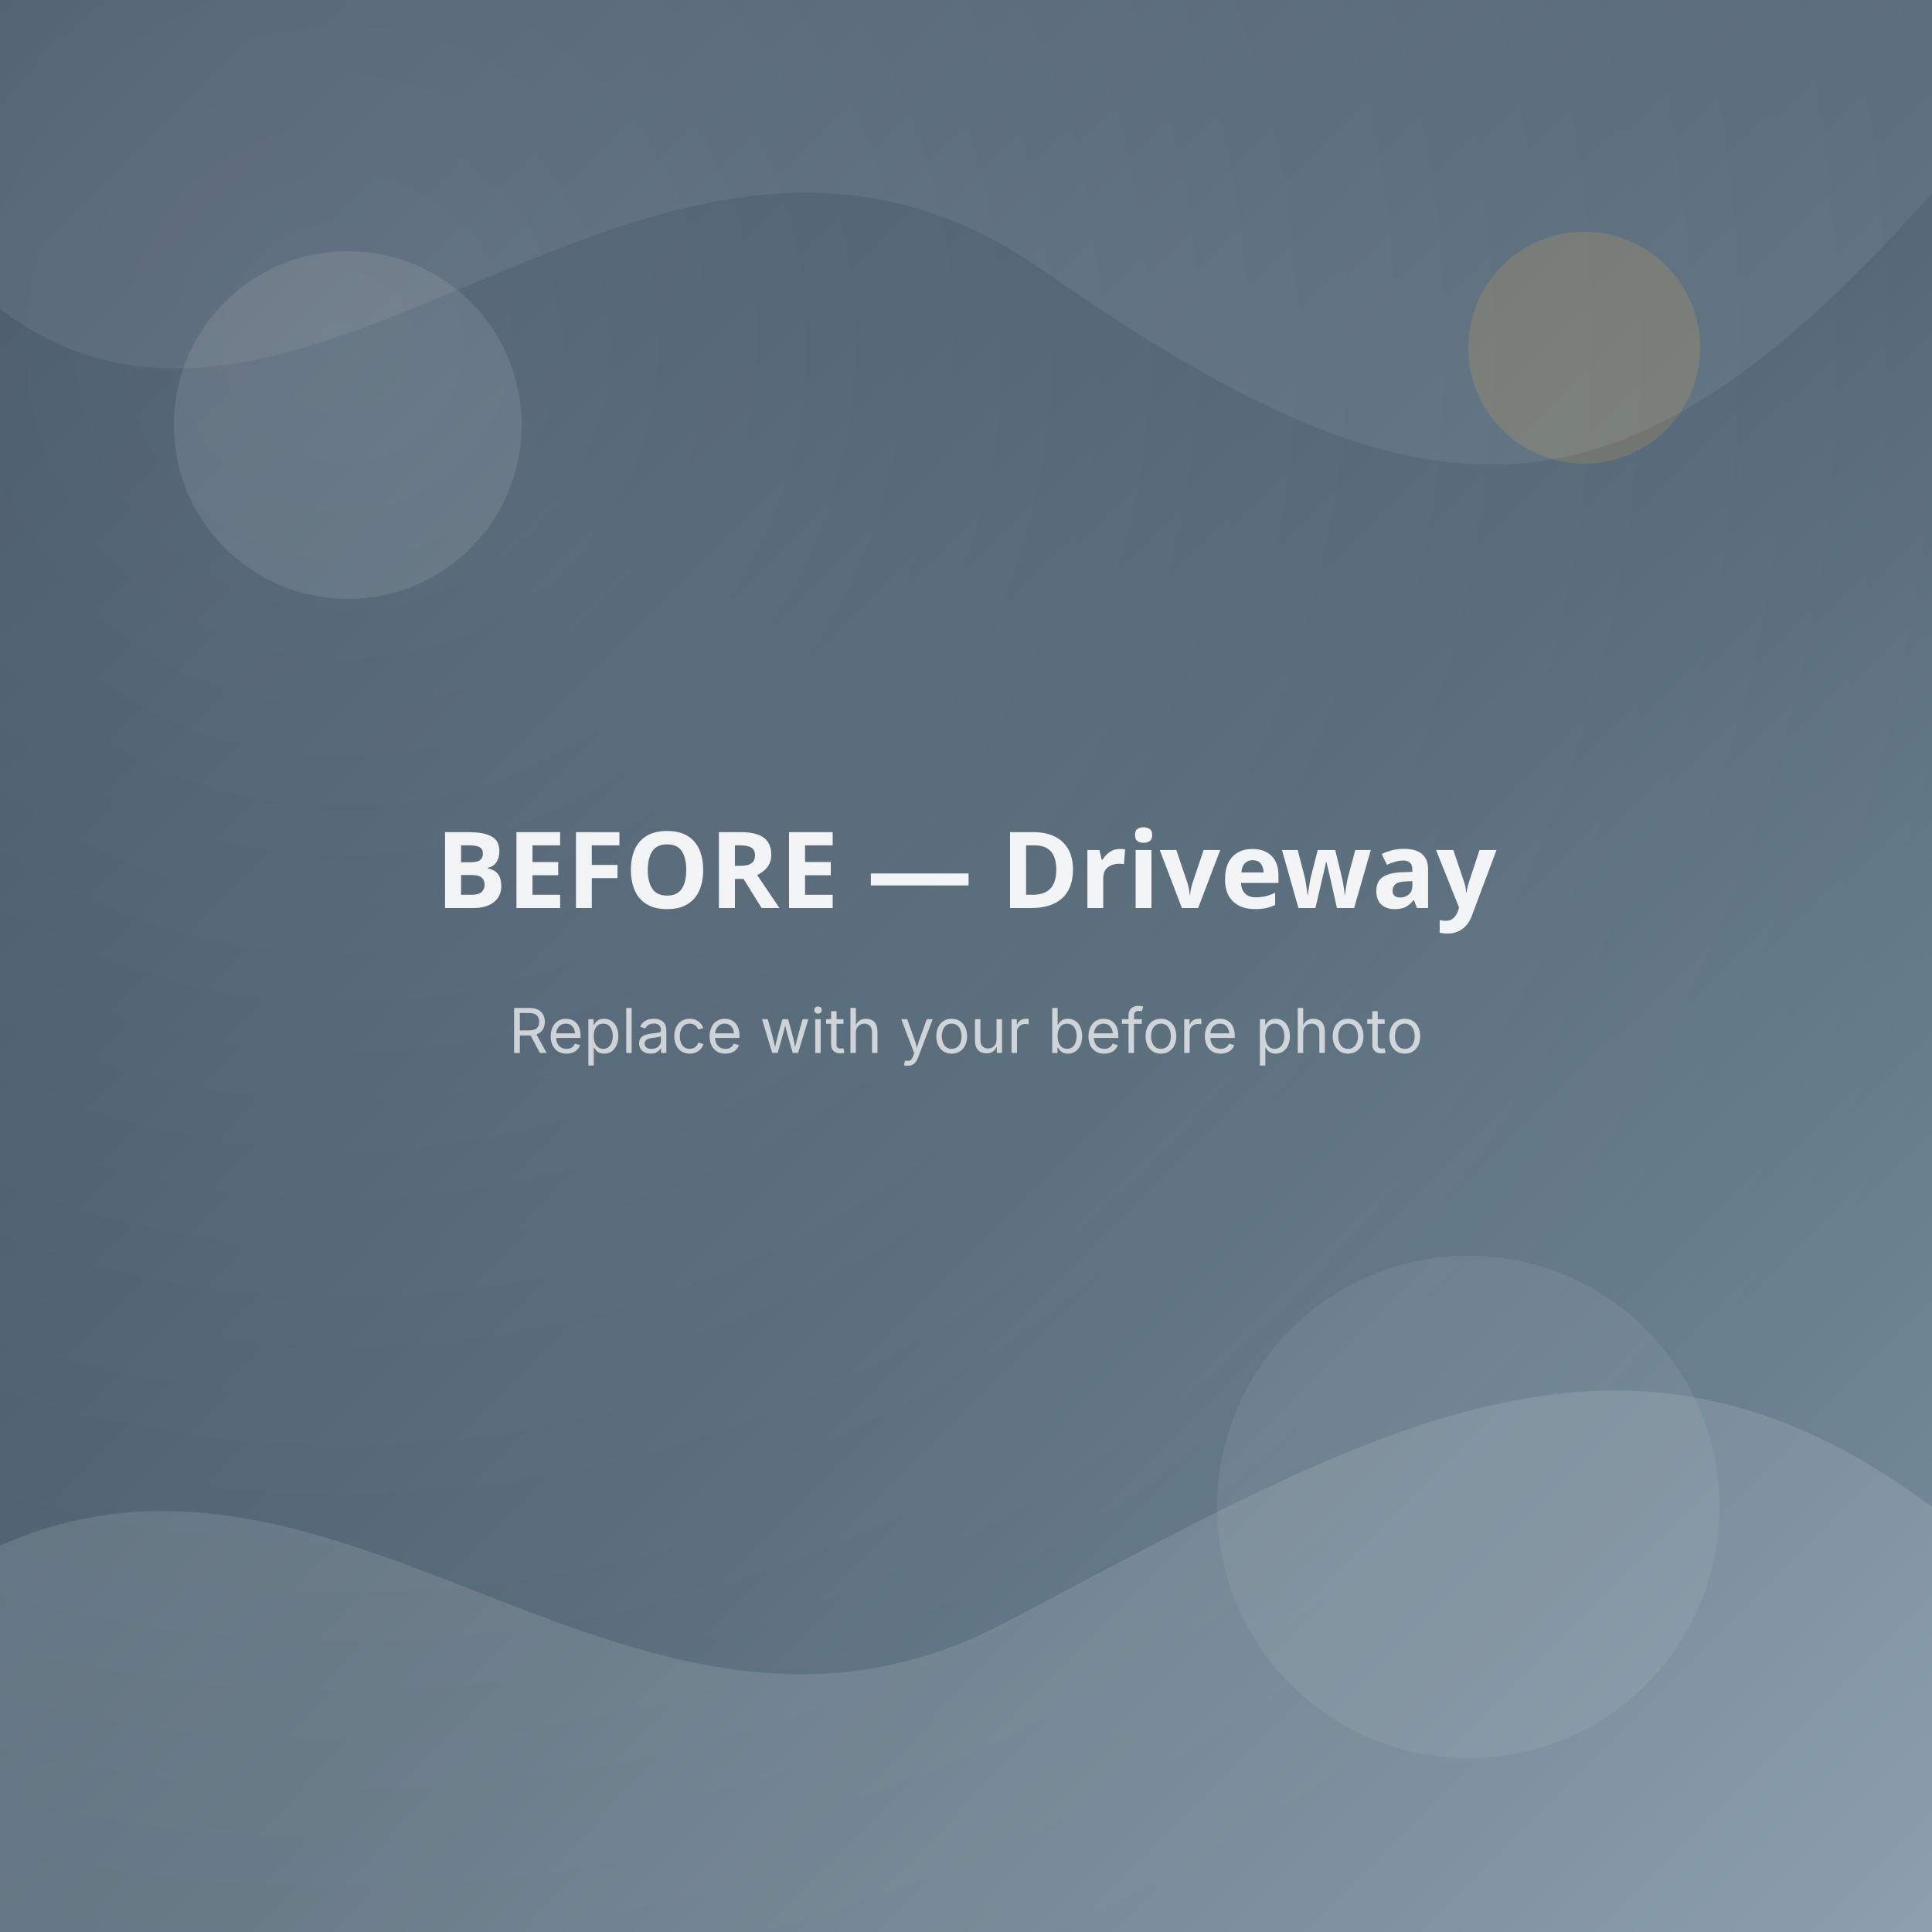
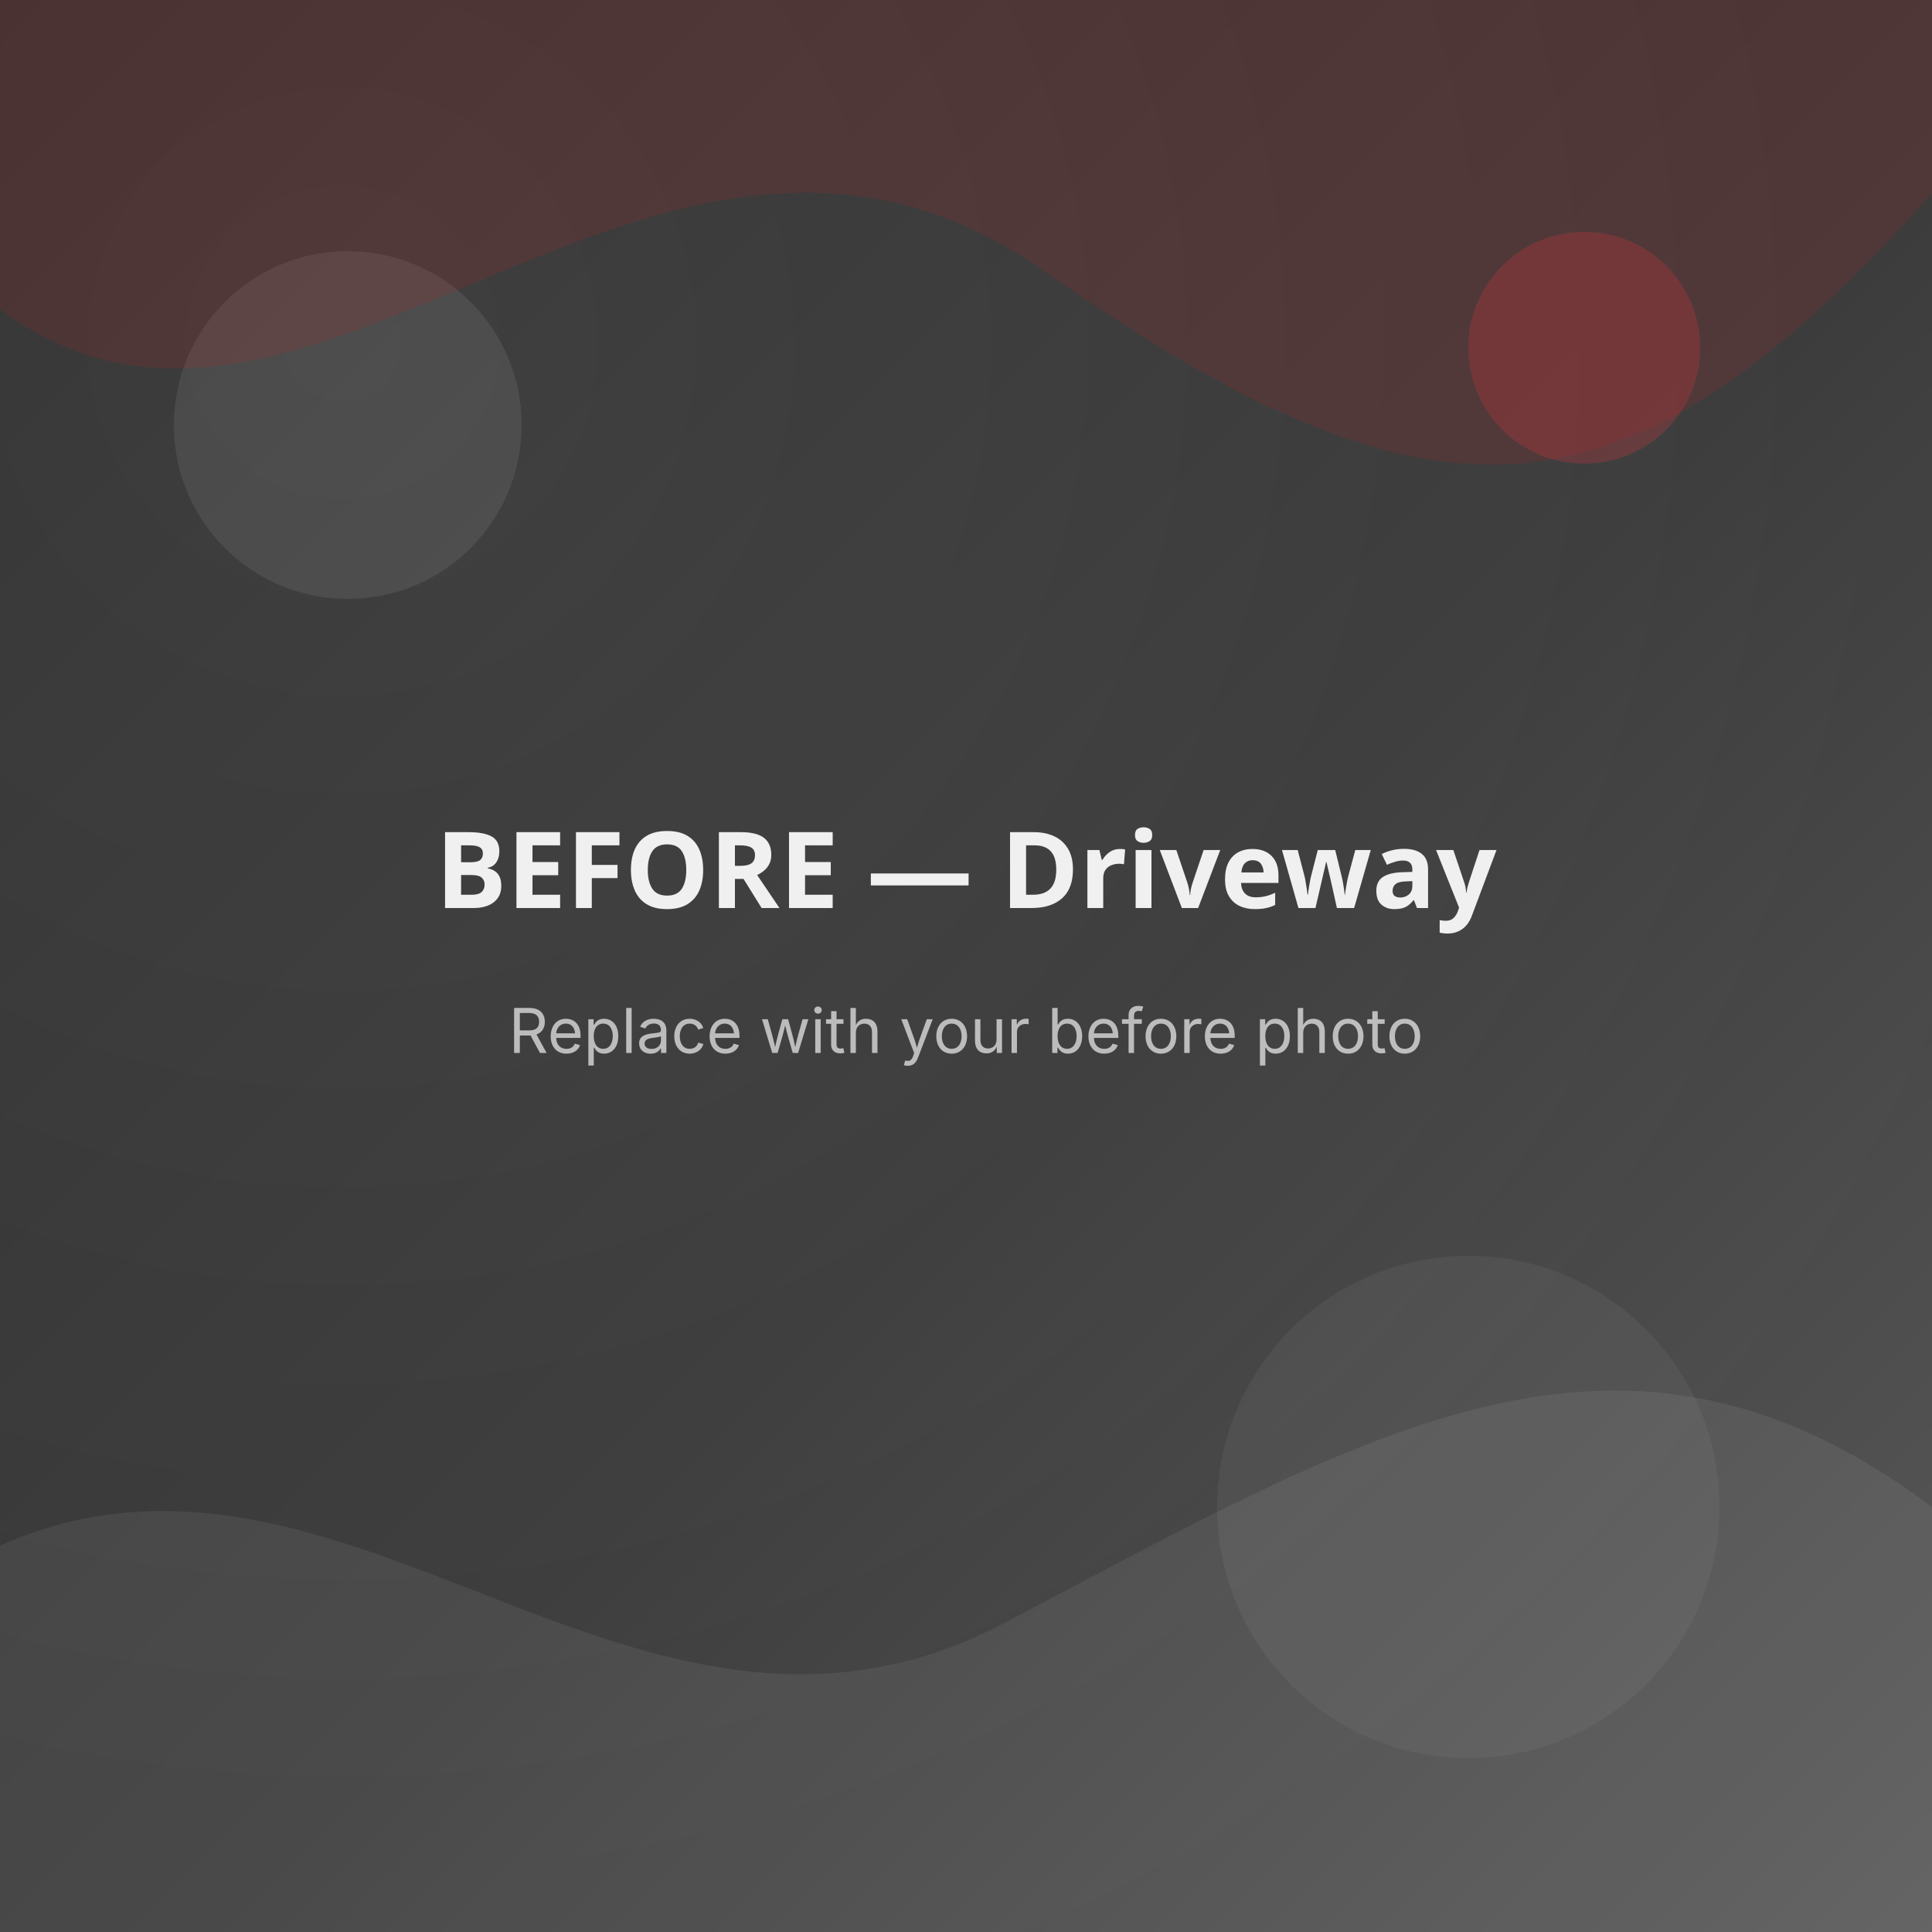
<svg xmlns="http://www.w3.org/2000/svg" width="900" height="900" viewBox="0 0 900 900" role="img" aria-label="BEFORE — Driveway">
  <defs>
    <linearGradient id="bg" x1="0" y1="0" x2="1" y2="1">
-       <stop offset="0%" stop-color="#33465a" />
-       <stop offset="55%" stop-color="#526675" />
-       <stop offset="100%" stop-color="#7c93a3" />
+       <stop offset="0%" stop-color="#2a2a2a" />
+       <stop offset="55%" stop-color="#3a3a3a" />
+       <stop offset="100%" stop-color="#5a5a5a" />
    </linearGradient>
    <radialGradient id="glow" cx="0.18" cy="0.18" r="0.9">
-       <stop offset="0%" stop-color="rgba(255,255,255,0.28)" />
+       <stop offset="0%" stop-color="rgba(255,255,255,0.14)" />
      <stop offset="100%" stop-color="rgba(255,255,255,0)" />
    </radialGradient>
  </defs>
  <rect width="100%" height="100%" fill="url(#bg)" />
  <rect width="100%" height="100%" fill="url(#glow)" opacity="0.5" />
-   <circle cx="162.0" cy="198.0" r="81.0" fill="rgba(255,255,255,0.10)" />
-   <circle cx="738.0" cy="162.0" r="54.0" fill="rgba(217,169,78,0.20)" />
-   <circle cx="684.0" cy="702.0" r="117.0" fill="rgba(255,255,255,0.07)" />
-   <path d="M0 720.0 C 162.0 648.0, 297.0 846.0, 468.0 756.0 S 756.0 594.0, 900 702.0 V 900 H 0 Z" fill="rgba(255,255,255,0.12)" />
-   <path d="M0 144.0 C 144.0 252, 306.0 0, 486 126 S 756.0 252, 900 90.0 V0 H0 Z" fill="rgba(255,255,255,0.07)" />
+   <circle cx="162.0" cy="198.0" r="81.0" fill="rgba(255,255,255,0.08)" />
+   <circle cx="738.0" cy="162.0" r="54.0" fill="rgba(230,57,70,0.24)" />
+   <circle cx="684.0" cy="702.0" r="117.0" fill="rgba(255,255,255,0.05)" />
+   <path d="M0 720.0 C 162.0 648.0, 297.0 846.0, 468.0 756.0 S 756.0 594.0, 900 702.0 V 900 H 0 Z" fill="rgba(255,255,255,0.07)" />
+   <path d="M0 144.0 C 144.0 252, 306.0 0, 486 126 S 756.0 252, 900 90.0 V0 H0 Z" fill="rgba(200,30,40,0.14)" />
  <text x="50%" y="423.0" text-anchor="middle" font-family="Poppins, sans-serif" font-size="49.5" font-weight="700" fill="rgba(255,255,255,0.92)">BEFORE — Driveway</text>
-   <text x="50%" y="490.5" text-anchor="middle" font-family="Inter, sans-serif" font-size="28.8" fill="rgba(255,255,255,0.7)">Replace with your before photo</text>
+   <text x="50%" y="490.5" text-anchor="middle" font-family="Inter, sans-serif" font-size="28.8" fill="rgba(255,255,255,0.65)">Replace with your before photo</text>
</svg>
